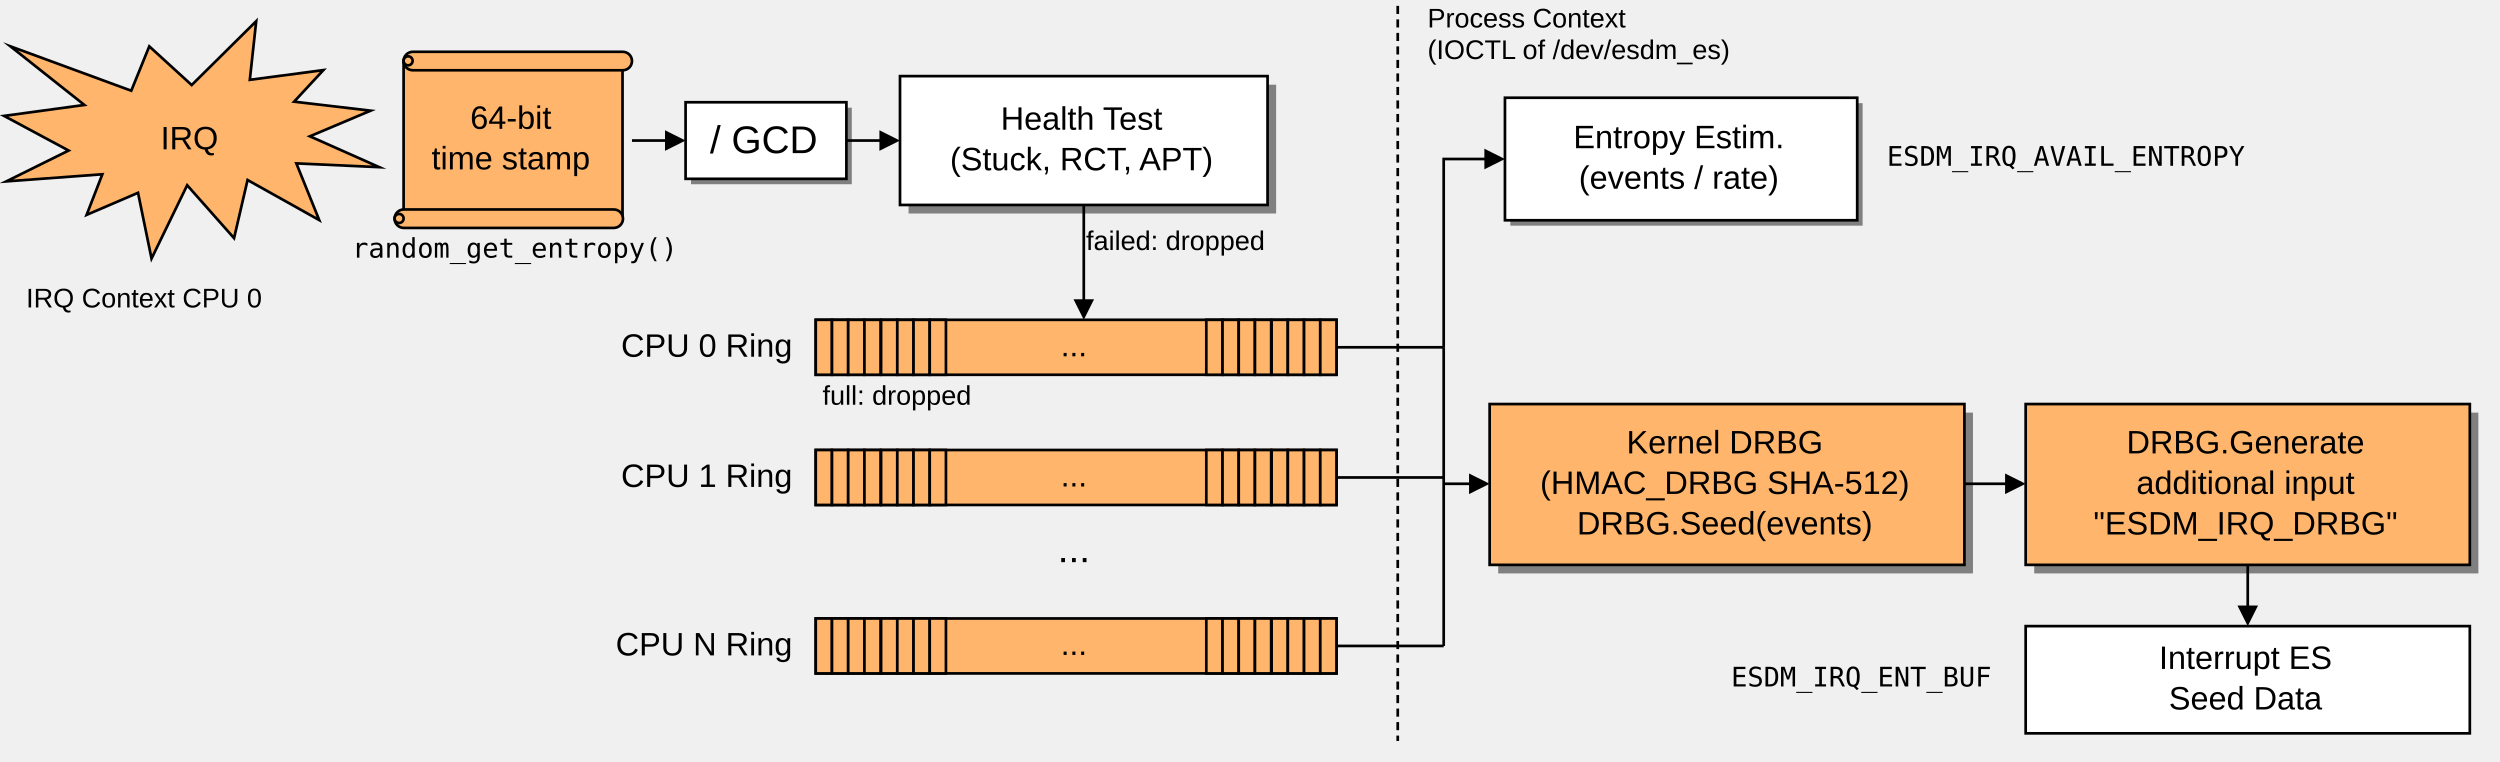
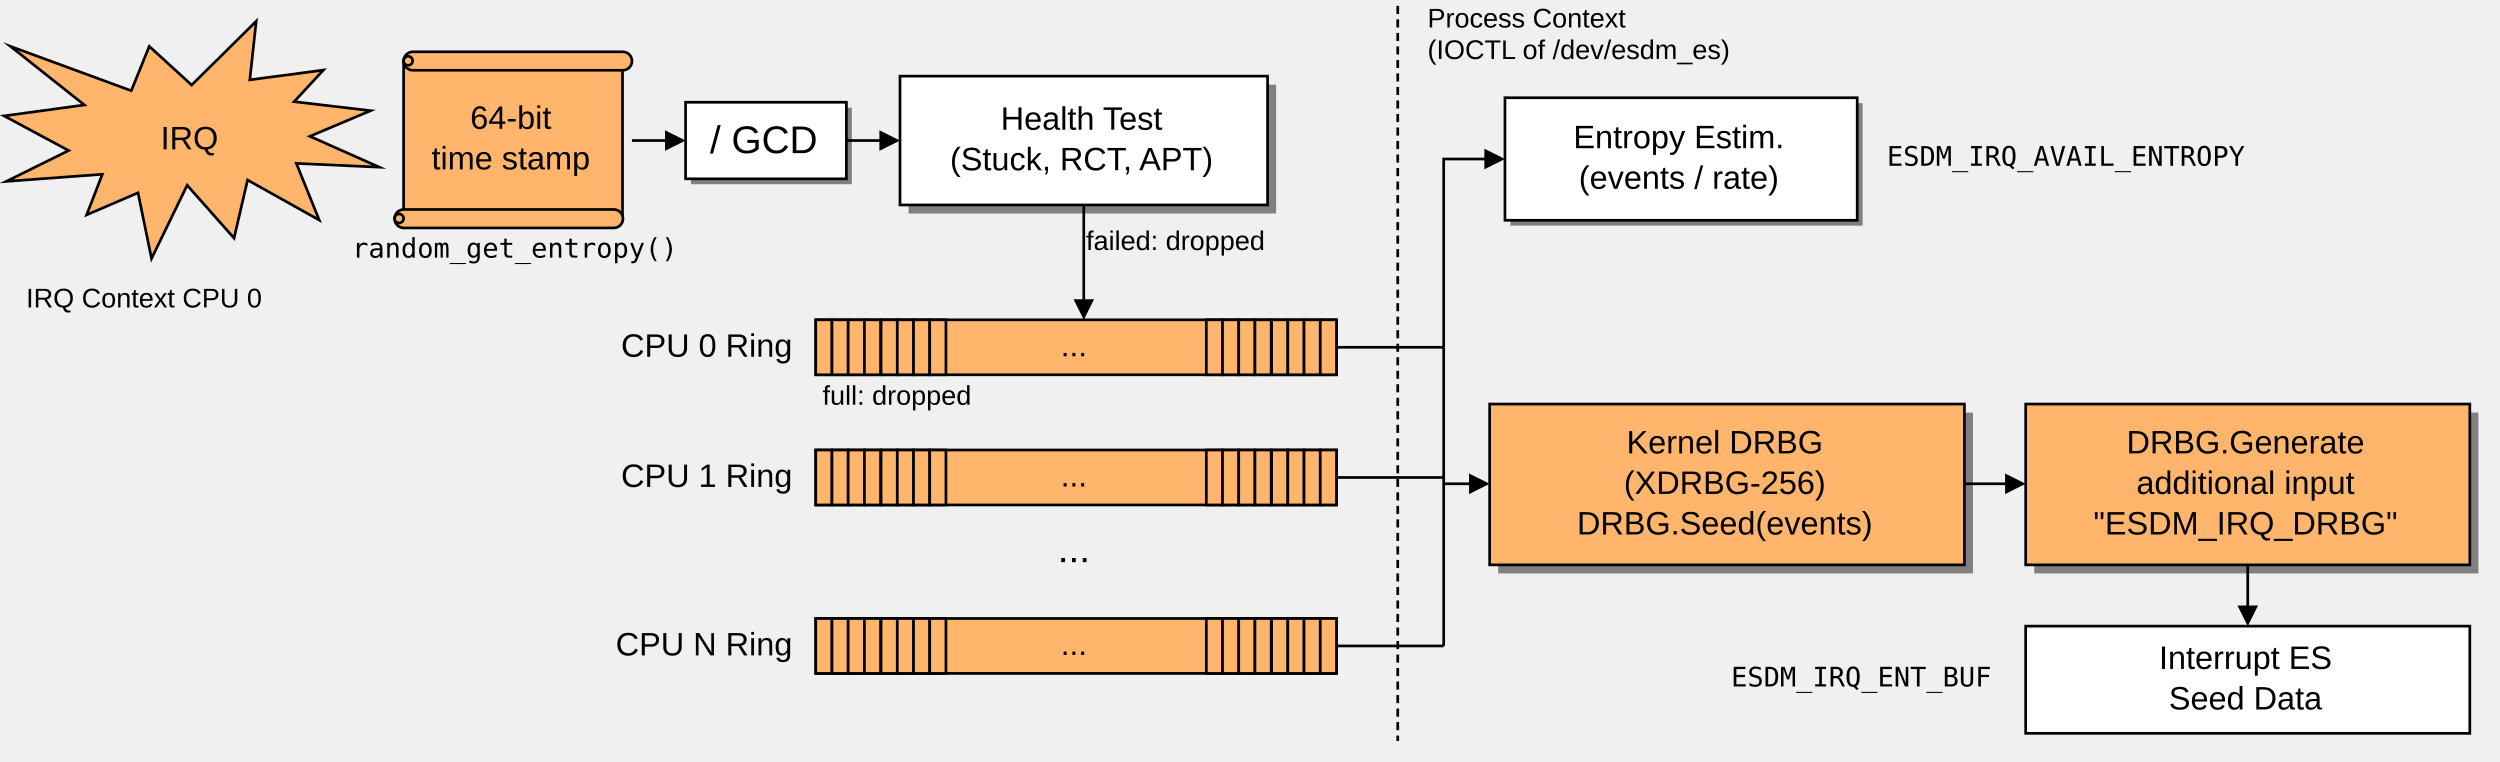
<svg xmlns="http://www.w3.org/2000/svg" style="background: transparent; background-color: transparent; color-scheme: light;" version="1.1" width="555px" height="169px" viewBox="0 0 555 169">
  <defs />
  <g>
    <g data-cell-id="0">
      <g data-cell-id="1">
        <g data-cell-id="c1">
          <g transform="translate(0.5,0.5)">
            <path d="M 42.05 18.38 L 56.38 4.2 L 54.96 17.22 L 71.29 15.06 L 64.79 22.07 L 81.78 24.07 L 68.29 29.76 L 83.7 36.61 L 65.29 35.77 L 70.37 48.36 L 54.46 39.46 L 51.46 52.37 L 41.05 40.62 L 33.14 56.9 L 30.14 42.3 L 18.73 47.2 L 22.22 38.19 L 0.9 39.77 L 14.73 32.92 L 0.4 25.23 L 18.23 22.8 L 1.82 9.79 L 28.64 19.64 L 32.64 9.79 Z" fill="#ffb66c" stroke="#000000" stroke-width="0.6" stroke-miterlimit="10" pointer-events="all" style="fill: rgb(255, 182, 108); stroke: rgb(0, 0, 0);" />
          </g>
          <g>
            <g fill="#000000" font-family="'Liberation Sans'" text-anchor="middle" font-size="7.2px" style="fill: rgb(0, 0, 0);">
              <text x="42.05" y="33.15">IRQ</text>
            </g>
          </g>
        </g>
        <g data-cell-id="c2">
          <g transform="translate(0.5,0.5)">
            <rect x="89.1" y="13" width="48.6" height="35" fill="#ffb66c" stroke="#000000" stroke-width="0.6" pointer-events="all" style="fill: rgb(255, 182, 108); stroke: rgb(0, 0, 0);" />
          </g>
          <g>
            <g fill="#000000" font-family="'Liberation Sans'" text-anchor="middle" font-size="7.2px" style="fill: rgb(0, 0, 0);">
              <text x="113.4" y="28.6">64-bit</text>
              <text x="113.4" y="37.6">time stamp</text>
            </g>
          </g>
        </g>
        <g data-cell-id="c3">
          <g transform="translate(0.5,0.5)">
            <rect x="89.1" y="11" width="50.7" height="4.1" rx="2.05" ry="2.05" fill="#ffb66c" stroke="#000000" stroke-width="0.6" pointer-events="all" style="fill: rgb(255, 182, 108); stroke: rgb(0, 0, 0);" />
          </g>
        </g>
        <g data-cell-id="c4">
          <g transform="translate(0.5,0.5)">
            <rect x="87.1" y="46" width="50.7" height="4.1" rx="2.05" ry="2.05" fill="#ffb66c" stroke="#000000" stroke-width="0.6" pointer-events="all" style="fill: rgb(255, 182, 108); stroke: rgb(0, 0, 0);" />
          </g>
        </g>
        <g data-cell-id="c5">
          <g transform="translate(0.5,0.5)">
            <ellipse cx="90.1" cy="13" rx="1" ry="1" fill="#ffb66c" stroke="#000000" stroke-width="0.6" pointer-events="all" style="fill: rgb(255, 182, 108); stroke: rgb(0, 0, 0);" />
          </g>
        </g>
        <g data-cell-id="c6">
          <g transform="translate(0.5,0.5)">
            <ellipse cx="88.1" cy="48" rx="1" ry="1" fill="#ffb66c" stroke="#000000" stroke-width="0.6" pointer-events="all" style="fill: rgb(255, 182, 108); stroke: rgb(0, 0, 0);" />
          </g>
        </g>
        <g data-cell-id="c7">
          <g>
            <rect x="78.6" y="51.1" width="71.4" height="8.2" fill="none" stroke="none" pointer-events="all" />
          </g>
          <g>
            <g fill="#000000" font-family="'DejaVu Sans Mono'" text-anchor="middle" font-size="6px" style="fill: rgb(0, 0, 0);">
              <text x="114.3" y="57.2">random_get_entropy()</text>
            </g>
          </g>
        </g>
        <g data-cell-id="c8">
          <g transform="translate(0.5,0.5)">
            <path d="M 139.8 30.7 L 147.43 30.7" fill="none" stroke="#000000" stroke-width="0.6" stroke-miterlimit="10" pointer-events="stroke" style="stroke: rgb(0, 0, 0);" />
            <path d="M 151.03 30.7 L 147.43 32.5 L 147.43 28.9 Z" fill="#000000" stroke="#000000" stroke-width="0.6" stroke-miterlimit="10" pointer-events="all" style="fill: rgb(0, 0, 0); stroke: rgb(0, 0, 0);" />
          </g>
        </g>
        <g data-cell-id="c9">
          <g>
            <rect x="153.4" y="23.9" width="35.7" height="17" fill="#808080" stroke="none" pointer-events="all" style="fill: rgb(128, 128, 128);" />
          </g>
        </g>
        <g data-cell-id="c10">
          <g transform="translate(0.5,0.5)">
            <rect x="151.7" y="22.2" width="35.7" height="17" fill="#ffffff" stroke="#000000" stroke-width="0.6" pointer-events="all" style="fill: rgb(255, 255, 255); stroke: rgb(0, 0, 0);" />
          </g>
          <g>
            <g fill="#000000" font-family="'Liberation Sans'" text-anchor="middle" font-size="8.6px" style="fill: rgb(0, 0, 0);">
              <text x="169.55" y="34">/ GCD</text>
            </g>
          </g>
        </g>
        <g data-cell-id="c11">
          <g transform="translate(0.5,0.5)">
            <path d="M 187.4 30.7 L 195.03 30.7" fill="none" stroke="#000000" stroke-width="0.6" stroke-miterlimit="10" pointer-events="stroke" style="stroke: rgb(0, 0, 0);" />
            <path d="M 198.63 30.7 L 195.03 32.5 L 195.03 28.9 Z" fill="#000000" stroke="#000000" stroke-width="0.6" stroke-miterlimit="10" pointer-events="all" style="fill: rgb(0, 0, 0); stroke: rgb(0, 0, 0);" />
          </g>
        </g>
        <g data-cell-id="c12">
          <g>
            <rect x="201.7" y="18.8" width="81.6" height="28.6" fill="#808080" stroke="none" pointer-events="all" style="fill: rgb(128, 128, 128);" />
          </g>
        </g>
        <g data-cell-id="c13">
          <g transform="translate(0.5,0.5)">
            <rect x="199.3" y="16.4" width="81.6" height="28.6" fill="#ffffff" stroke="#000000" stroke-width="0.6" pointer-events="all" style="fill: rgb(255, 255, 255); stroke: rgb(0, 0, 0);" />
          </g>
          <g>
            <g fill="#000000" font-family="'Liberation Sans'" text-anchor="middle" font-size="7.2px" style="fill: rgb(0, 0, 0);">
              <text x="240.1" y="28.8">Health Test</text>
              <text x="240.1" y="37.8">(Stuck, RCT, APT)</text>
            </g>
          </g>
        </g>
        <g data-cell-id="c14">
          <g transform="translate(0.5,0.5)">
            <path d="M 240.1 45 L 240.1 66.23" fill="none" stroke="#000000" stroke-width="0.6" stroke-miterlimit="10" pointer-events="stroke" style="stroke: rgb(0, 0, 0);" />
            <path d="M 240.1 69.83 L 238.3 66.23 L 241.9 66.23 Z" fill="#000000" stroke="#000000" stroke-width="0.6" stroke-miterlimit="10" pointer-events="all" style="fill: rgb(0, 0, 0); stroke: rgb(0, 0, 0);" />
          </g>
        </g>
        <g data-cell-id="c15">
          <g>
            <rect x="239.1" y="48.4" width="57.1" height="10.2" fill="none" stroke="none" pointer-events="all" />
          </g>
          <g>
            <g fill="#000000" font-family="'Liberation Sans'" text-anchor="start" font-size="6px" style="fill: rgb(0, 0, 0);">
              <text x="241.1" y="55.5">failed: dropped</text>
            </g>
          </g>
        </g>
        <g data-cell-id="c16">
          <g transform="translate(0.5,0.5)">
            <rect x="180.6" y="70.5" width="115.6" height="12.2" fill="#ffb66c" stroke="#000000" stroke-width="0.6" pointer-events="all" style="fill: rgb(255, 182, 108); stroke: rgb(0, 0, 0);" />
          </g>
        </g>
        <g data-cell-id="c17">
          <g transform="translate(0.5,0.5)">
            <rect x="180.6" y="70.5" width="3.6" height="12.2" fill="#ffb66c" stroke="#000000" stroke-width="0.6" pointer-events="all" style="fill: rgb(255, 182, 108); stroke: rgb(0, 0, 0);" />
          </g>
        </g>
        <g data-cell-id="c18">
          <g transform="translate(0.5,0.5)">
            <rect x="267.3" y="70.5" width="3.6" height="12.2" fill="#ffb66c" stroke="#000000" stroke-width="0.6" pointer-events="all" style="fill: rgb(255, 182, 108); stroke: rgb(0, 0, 0);" />
          </g>
        </g>
        <g data-cell-id="c19">
          <g transform="translate(0.5,0.5)">
            <rect x="184.2" y="70.5" width="3.6" height="12.2" fill="#ffb66c" stroke="#000000" stroke-width="0.6" pointer-events="all" style="fill: rgb(255, 182, 108); stroke: rgb(0, 0, 0);" />
          </g>
        </g>
        <g data-cell-id="c20">
          <g transform="translate(0.5,0.5)">
            <rect x="270.9" y="70.5" width="3.6" height="12.2" fill="#ffb66c" stroke="#000000" stroke-width="0.6" pointer-events="all" style="fill: rgb(255, 182, 108); stroke: rgb(0, 0, 0);" />
          </g>
        </g>
        <g data-cell-id="c21">
          <g transform="translate(0.5,0.5)">
            <rect x="187.8" y="70.5" width="3.6" height="12.2" fill="#ffb66c" stroke="#000000" stroke-width="0.6" pointer-events="all" style="fill: rgb(255, 182, 108); stroke: rgb(0, 0, 0);" />
          </g>
        </g>
        <g data-cell-id="c22">
          <g transform="translate(0.5,0.5)">
            <rect x="274.5" y="70.5" width="3.6" height="12.2" fill="#ffb66c" stroke="#000000" stroke-width="0.6" pointer-events="all" style="fill: rgb(255, 182, 108); stroke: rgb(0, 0, 0);" />
          </g>
        </g>
        <g data-cell-id="c23">
          <g transform="translate(0.5,0.5)">
            <rect x="191.4" y="70.5" width="3.6" height="12.2" fill="#ffb66c" stroke="#000000" stroke-width="0.6" pointer-events="all" style="fill: rgb(255, 182, 108); stroke: rgb(0, 0, 0);" />
          </g>
        </g>
        <g data-cell-id="c24">
          <g transform="translate(0.5,0.5)">
            <rect x="278.1" y="70.5" width="3.6" height="12.2" fill="#ffb66c" stroke="#000000" stroke-width="0.6" pointer-events="all" style="fill: rgb(255, 182, 108); stroke: rgb(0, 0, 0);" />
          </g>
        </g>
        <g data-cell-id="c25">
          <g transform="translate(0.5,0.5)">
            <rect x="195.1" y="70.5" width="3.6" height="12.2" fill="#ffb66c" stroke="#000000" stroke-width="0.6" pointer-events="all" style="fill: rgb(255, 182, 108); stroke: rgb(0, 0, 0);" />
          </g>
        </g>
        <g data-cell-id="c26">
          <g transform="translate(0.5,0.5)">
            <rect x="281.8" y="70.5" width="3.6" height="12.2" fill="#ffb66c" stroke="#000000" stroke-width="0.6" pointer-events="all" style="fill: rgb(255, 182, 108); stroke: rgb(0, 0, 0);" />
          </g>
        </g>
        <g data-cell-id="c27">
          <g transform="translate(0.5,0.5)">
            <rect x="198.7" y="70.5" width="3.6" height="12.2" fill="#ffb66c" stroke="#000000" stroke-width="0.6" pointer-events="all" style="fill: rgb(255, 182, 108); stroke: rgb(0, 0, 0);" />
          </g>
        </g>
        <g data-cell-id="c28">
          <g transform="translate(0.5,0.5)">
            <rect x="285.4" y="70.5" width="3.6" height="12.2" fill="#ffb66c" stroke="#000000" stroke-width="0.6" pointer-events="all" style="fill: rgb(255, 182, 108); stroke: rgb(0, 0, 0);" />
          </g>
        </g>
        <g data-cell-id="c29">
          <g transform="translate(0.5,0.5)">
            <rect x="202.3" y="70.5" width="3.6" height="12.2" fill="#ffb66c" stroke="#000000" stroke-width="0.6" pointer-events="all" style="fill: rgb(255, 182, 108); stroke: rgb(0, 0, 0);" />
          </g>
        </g>
        <g data-cell-id="c30">
          <g transform="translate(0.5,0.5)">
            <rect x="289" y="70.5" width="3.6" height="12.2" fill="#ffb66c" stroke="#000000" stroke-width="0.6" pointer-events="all" style="fill: rgb(255, 182, 108); stroke: rgb(0, 0, 0);" />
          </g>
        </g>
        <g data-cell-id="c31">
          <g transform="translate(0.5,0.5)">
            <rect x="205.9" y="70.5" width="3.6" height="12.2" fill="#ffb66c" stroke="#000000" stroke-width="0.6" pointer-events="all" style="fill: rgb(255, 182, 108); stroke: rgb(0, 0, 0);" />
          </g>
        </g>
        <g data-cell-id="c32">
          <g transform="translate(0.5,0.5)">
            <rect x="292.6" y="70.5" width="3.6" height="12.2" fill="#ffb66c" stroke="#000000" stroke-width="0.6" pointer-events="all" style="fill: rgb(255, 182, 108); stroke: rgb(0, 0, 0);" />
          </g>
        </g>
        <g data-cell-id="c33">
          <g>
            <rect x="209.5" y="70.5" width="57.8" height="12.2" fill="none" stroke="none" pointer-events="all" />
          </g>
          <g>
            <g fill="#000000" font-family="'Liberation Sans'" text-anchor="middle" font-size="7px" style="fill: rgb(0, 0, 0);">
              <text x="238.4" y="79.1">...</text>
            </g>
          </g>
        </g>
        <g data-cell-id="c34">
          <g>
            <rect x="126.2" y="70.5" width="51.7" height="12.2" fill="none" stroke="none" pointer-events="all" />
          </g>
          <g>
            <g fill="#000000" font-family="'Liberation Sans'" text-anchor="end" font-size="7.2px" style="fill: rgb(0, 0, 0);">
              <text x="175.9" y="79.2">CPU 0 Ring</text>
            </g>
          </g>
        </g>
        <g data-cell-id="c35">
          <g transform="translate(0.5,0.5)">
            <rect x="180.6" y="99.4" width="115.6" height="12.2" fill="#ffb66c" stroke="#000000" stroke-width="0.6" pointer-events="all" style="fill: rgb(255, 182, 108); stroke: rgb(0, 0, 0);" />
          </g>
        </g>
        <g data-cell-id="c36">
          <g transform="translate(0.5,0.5)">
            <rect x="180.6" y="99.4" width="3.6" height="12.2" fill="#ffb66c" stroke="#000000" stroke-width="0.6" pointer-events="all" style="fill: rgb(255, 182, 108); stroke: rgb(0, 0, 0);" />
          </g>
        </g>
        <g data-cell-id="c37">
          <g transform="translate(0.5,0.5)">
            <rect x="267.3" y="99.4" width="3.6" height="12.2" fill="#ffb66c" stroke="#000000" stroke-width="0.6" pointer-events="all" style="fill: rgb(255, 182, 108); stroke: rgb(0, 0, 0);" />
          </g>
        </g>
        <g data-cell-id="c38">
          <g transform="translate(0.5,0.5)">
            <rect x="184.2" y="99.4" width="3.6" height="12.2" fill="#ffb66c" stroke="#000000" stroke-width="0.6" pointer-events="all" style="fill: rgb(255, 182, 108); stroke: rgb(0, 0, 0);" />
          </g>
        </g>
        <g data-cell-id="c39">
          <g transform="translate(0.5,0.5)">
            <rect x="270.9" y="99.4" width="3.6" height="12.2" fill="#ffb66c" stroke="#000000" stroke-width="0.6" pointer-events="all" style="fill: rgb(255, 182, 108); stroke: rgb(0, 0, 0);" />
          </g>
        </g>
        <g data-cell-id="c40">
          <g transform="translate(0.5,0.5)">
            <rect x="187.8" y="99.4" width="3.6" height="12.2" fill="#ffb66c" stroke="#000000" stroke-width="0.6" pointer-events="all" style="fill: rgb(255, 182, 108); stroke: rgb(0, 0, 0);" />
          </g>
        </g>
        <g data-cell-id="c41">
          <g transform="translate(0.5,0.5)">
            <rect x="274.5" y="99.4" width="3.6" height="12.2" fill="#ffb66c" stroke="#000000" stroke-width="0.6" pointer-events="all" style="fill: rgb(255, 182, 108); stroke: rgb(0, 0, 0);" />
          </g>
        </g>
        <g data-cell-id="c42">
          <g transform="translate(0.5,0.5)">
            <rect x="191.4" y="99.4" width="3.6" height="12.2" fill="#ffb66c" stroke="#000000" stroke-width="0.6" pointer-events="all" style="fill: rgb(255, 182, 108); stroke: rgb(0, 0, 0);" />
          </g>
        </g>
        <g data-cell-id="c43">
          <g transform="translate(0.5,0.5)">
            <rect x="278.1" y="99.4" width="3.6" height="12.2" fill="#ffb66c" stroke="#000000" stroke-width="0.6" pointer-events="all" style="fill: rgb(255, 182, 108); stroke: rgb(0, 0, 0);" />
          </g>
        </g>
        <g data-cell-id="c44">
          <g transform="translate(0.5,0.5)">
            <rect x="195.1" y="99.4" width="3.6" height="12.2" fill="#ffb66c" stroke="#000000" stroke-width="0.6" pointer-events="all" style="fill: rgb(255, 182, 108); stroke: rgb(0, 0, 0);" />
          </g>
        </g>
        <g data-cell-id="c45">
          <g transform="translate(0.5,0.5)">
            <rect x="281.8" y="99.4" width="3.6" height="12.2" fill="#ffb66c" stroke="#000000" stroke-width="0.6" pointer-events="all" style="fill: rgb(255, 182, 108); stroke: rgb(0, 0, 0);" />
          </g>
        </g>
        <g data-cell-id="c46">
          <g transform="translate(0.5,0.5)">
            <rect x="198.7" y="99.4" width="3.6" height="12.2" fill="#ffb66c" stroke="#000000" stroke-width="0.6" pointer-events="all" style="fill: rgb(255, 182, 108); stroke: rgb(0, 0, 0);" />
          </g>
        </g>
        <g data-cell-id="c47">
          <g transform="translate(0.5,0.5)">
            <rect x="285.4" y="99.4" width="3.6" height="12.2" fill="#ffb66c" stroke="#000000" stroke-width="0.6" pointer-events="all" style="fill: rgb(255, 182, 108); stroke: rgb(0, 0, 0);" />
          </g>
        </g>
        <g data-cell-id="c48">
          <g transform="translate(0.5,0.5)">
            <rect x="202.3" y="99.4" width="3.6" height="12.2" fill="#ffb66c" stroke="#000000" stroke-width="0.6" pointer-events="all" style="fill: rgb(255, 182, 108); stroke: rgb(0, 0, 0);" />
          </g>
        </g>
        <g data-cell-id="c49">
          <g transform="translate(0.5,0.5)">
            <rect x="289" y="99.4" width="3.6" height="12.2" fill="#ffb66c" stroke="#000000" stroke-width="0.6" pointer-events="all" style="fill: rgb(255, 182, 108); stroke: rgb(0, 0, 0);" />
          </g>
        </g>
        <g data-cell-id="c50">
          <g transform="translate(0.5,0.5)">
            <rect x="205.9" y="99.4" width="3.6" height="12.2" fill="#ffb66c" stroke="#000000" stroke-width="0.6" pointer-events="all" style="fill: rgb(255, 182, 108); stroke: rgb(0, 0, 0);" />
          </g>
        </g>
        <g data-cell-id="c51">
          <g transform="translate(0.5,0.5)">
            <rect x="292.6" y="99.4" width="3.6" height="12.2" fill="#ffb66c" stroke="#000000" stroke-width="0.6" pointer-events="all" style="fill: rgb(255, 182, 108); stroke: rgb(0, 0, 0);" />
          </g>
        </g>
        <g data-cell-id="c52">
          <g>
            <rect x="209.5" y="99.4" width="57.8" height="12.2" fill="none" stroke="none" pointer-events="all" />
          </g>
          <g>
            <g fill="#000000" font-family="'Liberation Sans'" text-anchor="middle" font-size="7px" style="fill: rgb(0, 0, 0);">
              <text x="238.4" y="108">...</text>
            </g>
          </g>
        </g>
        <g data-cell-id="c53">
          <g>
            <rect x="126.2" y="99.4" width="51.7" height="12.2" fill="none" stroke="none" pointer-events="all" />
          </g>
          <g>
            <g fill="#000000" font-family="'Liberation Sans'" text-anchor="end" font-size="7.2px" style="fill: rgb(0, 0, 0);">
              <text x="175.9" y="108.1">CPU 1 Ring</text>
            </g>
          </g>
        </g>
        <g data-cell-id="c54">
          <g transform="translate(0.5,0.5)">
            <rect x="180.6" y="136.8" width="115.6" height="12.2" fill="#ffb66c" stroke="#000000" stroke-width="0.6" pointer-events="all" style="fill: rgb(255, 182, 108); stroke: rgb(0, 0, 0);" />
          </g>
        </g>
        <g data-cell-id="c55">
          <g transform="translate(0.5,0.5)">
            <rect x="180.6" y="136.8" width="3.6" height="12.2" fill="#ffb66c" stroke="#000000" stroke-width="0.6" pointer-events="all" style="fill: rgb(255, 182, 108); stroke: rgb(0, 0, 0);" />
          </g>
        </g>
        <g data-cell-id="c56">
          <g transform="translate(0.5,0.5)">
            <rect x="267.3" y="136.8" width="3.6" height="12.2" fill="#ffb66c" stroke="#000000" stroke-width="0.6" pointer-events="all" style="fill: rgb(255, 182, 108); stroke: rgb(0, 0, 0);" />
          </g>
        </g>
        <g data-cell-id="c57">
          <g transform="translate(0.5,0.5)">
            <rect x="184.2" y="136.8" width="3.6" height="12.2" fill="#ffb66c" stroke="#000000" stroke-width="0.6" pointer-events="all" style="fill: rgb(255, 182, 108); stroke: rgb(0, 0, 0);" />
          </g>
        </g>
        <g data-cell-id="c58">
          <g transform="translate(0.5,0.5)">
            <rect x="270.9" y="136.8" width="3.6" height="12.2" fill="#ffb66c" stroke="#000000" stroke-width="0.6" pointer-events="all" style="fill: rgb(255, 182, 108); stroke: rgb(0, 0, 0);" />
          </g>
        </g>
        <g data-cell-id="c59">
          <g transform="translate(0.5,0.5)">
            <rect x="187.8" y="136.8" width="3.6" height="12.2" fill="#ffb66c" stroke="#000000" stroke-width="0.6" pointer-events="all" style="fill: rgb(255, 182, 108); stroke: rgb(0, 0, 0);" />
          </g>
        </g>
        <g data-cell-id="c60">
          <g transform="translate(0.5,0.5)">
            <rect x="274.5" y="136.8" width="3.6" height="12.2" fill="#ffb66c" stroke="#000000" stroke-width="0.6" pointer-events="all" style="fill: rgb(255, 182, 108); stroke: rgb(0, 0, 0);" />
          </g>
        </g>
        <g data-cell-id="c61">
          <g transform="translate(0.5,0.5)">
            <rect x="191.4" y="136.8" width="3.6" height="12.2" fill="#ffb66c" stroke="#000000" stroke-width="0.6" pointer-events="all" style="fill: rgb(255, 182, 108); stroke: rgb(0, 0, 0);" />
          </g>
        </g>
        <g data-cell-id="c62">
          <g transform="translate(0.5,0.5)">
            <rect x="278.1" y="136.8" width="3.6" height="12.2" fill="#ffb66c" stroke="#000000" stroke-width="0.6" pointer-events="all" style="fill: rgb(255, 182, 108); stroke: rgb(0, 0, 0);" />
          </g>
        </g>
        <g data-cell-id="c63">
          <g transform="translate(0.5,0.5)">
            <rect x="195.1" y="136.8" width="3.6" height="12.2" fill="#ffb66c" stroke="#000000" stroke-width="0.6" pointer-events="all" style="fill: rgb(255, 182, 108); stroke: rgb(0, 0, 0);" />
          </g>
        </g>
        <g data-cell-id="c64">
          <g transform="translate(0.5,0.5)">
            <rect x="281.8" y="136.8" width="3.6" height="12.2" fill="#ffb66c" stroke="#000000" stroke-width="0.6" pointer-events="all" style="fill: rgb(255, 182, 108); stroke: rgb(0, 0, 0);" />
          </g>
        </g>
        <g data-cell-id="c65">
          <g transform="translate(0.5,0.5)">
            <rect x="198.7" y="136.8" width="3.6" height="12.2" fill="#ffb66c" stroke="#000000" stroke-width="0.6" pointer-events="all" style="fill: rgb(255, 182, 108); stroke: rgb(0, 0, 0);" />
          </g>
        </g>
        <g data-cell-id="c66">
          <g transform="translate(0.5,0.5)">
            <rect x="285.4" y="136.8" width="3.6" height="12.2" fill="#ffb66c" stroke="#000000" stroke-width="0.6" pointer-events="all" style="fill: rgb(255, 182, 108); stroke: rgb(0, 0, 0);" />
          </g>
        </g>
        <g data-cell-id="c67">
          <g transform="translate(0.5,0.5)">
            <rect x="202.3" y="136.8" width="3.6" height="12.2" fill="#ffb66c" stroke="#000000" stroke-width="0.6" pointer-events="all" style="fill: rgb(255, 182, 108); stroke: rgb(0, 0, 0);" />
          </g>
        </g>
        <g data-cell-id="c68">
          <g transform="translate(0.5,0.5)">
            <rect x="289" y="136.8" width="3.6" height="12.2" fill="#ffb66c" stroke="#000000" stroke-width="0.6" pointer-events="all" style="fill: rgb(255, 182, 108); stroke: rgb(0, 0, 0);" />
          </g>
        </g>
        <g data-cell-id="c69">
          <g transform="translate(0.5,0.5)">
            <rect x="205.9" y="136.8" width="3.6" height="12.2" fill="#ffb66c" stroke="#000000" stroke-width="0.6" pointer-events="all" style="fill: rgb(255, 182, 108); stroke: rgb(0, 0, 0);" />
          </g>
        </g>
        <g data-cell-id="c70">
          <g transform="translate(0.5,0.5)">
            <rect x="292.6" y="136.8" width="3.6" height="12.2" fill="#ffb66c" stroke="#000000" stroke-width="0.6" pointer-events="all" style="fill: rgb(255, 182, 108); stroke: rgb(0, 0, 0);" />
          </g>
        </g>
        <g data-cell-id="c71">
          <g>
            <rect x="209.5" y="136.8" width="57.8" height="12.2" fill="none" stroke="none" pointer-events="all" />
          </g>
          <g>
            <g fill="#000000" font-family="'Liberation Sans'" text-anchor="middle" font-size="7px" style="fill: rgb(0, 0, 0);">
              <text x="238.4" y="145.4">...</text>
            </g>
          </g>
        </g>
        <g data-cell-id="c72">
          <g>
            <rect x="126.2" y="136.8" width="51.7" height="12.2" fill="none" stroke="none" pointer-events="all" />
          </g>
          <g>
            <g fill="#000000" font-family="'Liberation Sans'" text-anchor="end" font-size="7.2px" style="fill: rgb(0, 0, 0);">
              <text x="175.9" y="145.5">CPU N Ring</text>
            </g>
          </g>
        </g>
        <g data-cell-id="c73">
          <g>
            <rect x="228.2" y="114.7" width="20.4" height="13.6" fill="none" stroke="none" pointer-events="all" />
          </g>
          <g>
            <g fill="#000000" font-family="'Liberation Sans'" text-anchor="middle" font-size="8.6px" style="fill: rgb(0, 0, 0);">
              <text x="238.4" y="124.8">...</text>
            </g>
          </g>
        </g>
        <g data-cell-id="c74">
          <g>
            <rect x="180.6" y="83.1" width="115.6" height="9.5" fill="none" stroke="none" pointer-events="all" />
          </g>
          <g>
            <g fill="#000000" font-family="'Liberation Sans'" text-anchor="start" font-size="6px" style="fill: rgb(0, 0, 0);">
              <text x="182.6" y="89.85">full: dropped</text>
            </g>
          </g>
        </g>
        <g data-cell-id="c75">
          <g transform="translate(0.5,0.5)">
            <path d="M 309.8 0.8 L 309.8 164" fill="none" stroke="#000000" stroke-width="0.6" stroke-miterlimit="10" stroke-dasharray="1.8 1.2" pointer-events="stroke" style="stroke: rgb(0, 0, 0);" />
          </g>
        </g>
        <g data-cell-id="c76">
          <g>
            <rect x="3.8" y="62" width="115.6" height="8.5" fill="none" stroke="none" pointer-events="all" />
          </g>
          <g>
            <g fill="#000000" font-family="'Liberation Sans'" text-anchor="start" font-size="6px" style="fill: rgb(0, 0, 0);">
              <text x="5.8" y="68.25">IRQ Context CPU 0</text>
            </g>
          </g>
        </g>
        <g data-cell-id="c77">
          <g>
            <rect x="314.9" y="0.8" width="110.5" height="13.6" fill="none" stroke="none" pointer-events="all" />
          </g>
          <g>
            <g fill="#000000" font-family="'Liberation Sans'" text-anchor="start" font-size="6px" style="fill: rgb(0, 0, 0);">
              <text x="316.9" y="6.1">Process Context</text>
              <text x="316.9" y="13.1">(IOCTL of /dev/esdm_es)</text>
            </g>
          </g>
        </g>
        <g data-cell-id="c78">
          <g transform="translate(0.5,0.5)">
            <path d="M 296.2 76.6 L 320 76.6" fill="none" stroke="#000000" stroke-width="0.6" stroke-miterlimit="10" pointer-events="stroke" style="stroke: rgb(0, 0, 0);" />
          </g>
        </g>
        <g data-cell-id="c79">
          <g transform="translate(0.5,0.5)">
            <path d="M 296.2 105.5 L 320 105.5" fill="none" stroke="#000000" stroke-width="0.6" stroke-miterlimit="10" pointer-events="stroke" style="stroke: rgb(0, 0, 0);" />
          </g>
        </g>
        <g data-cell-id="c80">
          <g transform="translate(0.5,0.5)">
            <path d="M 296.2 142.9 L 320 142.9" fill="none" stroke="#000000" stroke-width="0.6" stroke-miterlimit="10" pointer-events="stroke" style="stroke: rgb(0, 0, 0);" />
          </g>
        </g>
        <g data-cell-id="c81">
          <g transform="translate(0.5,0.5)">
            <path d="M 320 76.6 L 320 142.9" fill="none" stroke="#000000" stroke-width="0.6" stroke-miterlimit="10" pointer-events="stroke" style="stroke: rgb(0, 0, 0);" />
          </g>
        </g>
        <g data-cell-id="c82">
          <g>
            <rect x="335.3" y="22.9" width="78.2" height="27.2" fill="#808080" stroke="none" pointer-events="all" style="fill: rgb(128, 128, 128);" />
          </g>
        </g>
        <g data-cell-id="c83">
          <g transform="translate(0.5,0.5)">
            <rect x="333.6" y="21.2" width="78.2" height="27.2" fill="#ffffff" stroke="#000000" stroke-width="0.6" pointer-events="all" style="fill: rgb(255, 255, 255); stroke: rgb(0, 0, 0);" />
          </g>
          <g>
            <g fill="#000000" font-family="'Liberation Sans'" text-anchor="middle" font-size="7.2px" style="fill: rgb(0, 0, 0);">
              <text x="372.7" y="32.9">Entropy Estim.</text>
              <text x="372.7" y="41.9">(events / rate)</text>
            </g>
          </g>
        </g>
        <g data-cell-id="c84">
          <g transform="translate(0.5,0.5)">
            <path d="M 320 76.6 L 320 34.8 L 329.33 34.8" fill="none" stroke="#000000" stroke-width="0.6" stroke-miterlimit="10" pointer-events="stroke" style="stroke: rgb(0, 0, 0);" />
            <path d="M 332.93 34.8 L 329.33 36.6 L 329.33 33 Z" fill="#000000" stroke="#000000" stroke-width="0.6" stroke-miterlimit="10" pointer-events="all" style="fill: rgb(0, 0, 0); stroke: rgb(0, 0, 0);" />
          </g>
        </g>
        <g data-cell-id="c85">
          <g>
            <rect x="416.9" y="28" width="124.1" height="13.6" fill="none" stroke="none" pointer-events="all" />
          </g>
          <g>
            <g fill="#000000" font-family="'DejaVu Sans Mono'" text-anchor="start" font-size="6px" style="fill: rgb(0, 0, 0);">
              <text x="418.9" y="36.8">ESDM_IRQ_AVAIL_ENTROPY</text>
            </g>
          </g>
        </g>
        <g data-cell-id="c86">
          <g>
            <rect x="332.6" y="91.6" width="105.4" height="35.7" fill="#808080" stroke="none" pointer-events="all" style="fill: rgb(128, 128, 128);" />
          </g>
        </g>
        <g data-cell-id="c87">
          <g transform="translate(0.5,0.5)">
            <rect x="330.2" y="89.2" width="105.4" height="35.7" fill="#ffb66c" stroke="#000000" stroke-width="0.6" pointer-events="all" style="fill: rgb(255, 182, 108); stroke: rgb(0, 0, 0);" />
          </g>
          <g>
            <g fill="#000000" font-family="'Liberation Sans'" text-anchor="middle" font-size="7.2px" style="fill: rgb(0, 0, 0);">
              <text x="382.9" y="100.65">Kernel DRBG</text>
-               <text x="382.9" y="109.65">(HMAC_DRBG SHA-512)</text>
+               <text x="382.9" y="109.65">(XDRBG-256)</text>
              <text x="382.9" y="118.65">DRBG.Seed(events)</text>
            </g>
          </g>
        </g>
        <g data-cell-id="c88">
          <g transform="translate(0.5,0.5)">
            <path d="M 320 106.9 L 325.93 106.9" fill="none" stroke="#000000" stroke-width="0.6" stroke-miterlimit="10" pointer-events="stroke" style="stroke: rgb(0, 0, 0);" />
            <path d="M 329.53 106.9 L 325.93 108.7 L 325.93 105.1 Z" fill="#000000" stroke="#000000" stroke-width="0.6" stroke-miterlimit="10" pointer-events="all" style="fill: rgb(0, 0, 0); stroke: rgb(0, 0, 0);" />
          </g>
        </g>
        <g data-cell-id="c89">
          <g>
            <rect x="451.6" y="91.6" width="98.6" height="35.7" fill="#808080" stroke="none" pointer-events="all" style="fill: rgb(128, 128, 128);" />
          </g>
        </g>
        <g data-cell-id="c90">
          <g transform="translate(0.5,0.5)">
            <rect x="449.2" y="89.2" width="98.6" height="35.7" fill="#ffb66c" stroke="#000000" stroke-width="0.6" pointer-events="all" style="fill: rgb(255, 182, 108); stroke: rgb(0, 0, 0);" />
          </g>
          <g>
            <g fill="#000000" font-family="'Liberation Sans'" text-anchor="middle" font-size="7.2px" style="fill: rgb(0, 0, 0);">
              <text x="498.5" y="100.65">DRBG.Generate</text>
              <text x="498.5" y="109.65">additional input</text>
              <text x="498.5" y="118.65">"ESDM_IRQ_DRBG"</text>
            </g>
          </g>
        </g>
        <g data-cell-id="c91">
          <g transform="translate(0.5,0.5)">
            <path d="M 435.6 106.9 L 444.93 106.9" fill="none" stroke="#000000" stroke-width="0.6" stroke-miterlimit="10" pointer-events="stroke" style="stroke: rgb(0, 0, 0);" />
            <path d="M 448.53 106.9 L 444.93 108.7 L 444.93 105.1 Z" fill="#000000" stroke="#000000" stroke-width="0.6" stroke-miterlimit="10" pointer-events="all" style="fill: rgb(0, 0, 0); stroke: rgb(0, 0, 0);" />
          </g>
        </g>
        <g data-cell-id="c92">
          <g transform="translate(0.5,0.5)">
            <rect x="449.2" y="138.5" width="98.6" height="23.8" fill="#ffffff" stroke="#000000" stroke-width="0.6" pointer-events="all" style="fill: rgb(255, 255, 255); stroke: rgb(0, 0, 0);" />
          </g>
          <g>
            <g fill="#000000" font-family="'Liberation Sans'" text-anchor="middle" font-size="7.2px" style="fill: rgb(0, 0, 0);">
              <text x="498.5" y="148.5">Interrupt ES</text>
              <text x="498.5" y="157.5">Seed Data</text>
            </g>
          </g>
        </g>
        <g data-cell-id="c93">
          <g transform="translate(0.5,0.5)">
            <path d="M 498.5 124.9 L 498.5 134.23" fill="none" stroke="#000000" stroke-width="0.6" stroke-miterlimit="10" pointer-events="stroke" style="stroke: rgb(0, 0, 0);" />
            <path d="M 498.5 137.83 L 496.7 134.23 L 500.3 134.23 Z" fill="#000000" stroke="#000000" stroke-width="0.6" stroke-miterlimit="10" pointer-events="all" style="fill: rgb(0, 0, 0); stroke: rgb(0, 0, 0);" />
          </g>
        </g>
        <g data-cell-id="c94">
          <g>
            <rect x="333.6" y="145.3" width="110.5" height="10.2" fill="none" stroke="none" pointer-events="all" />
          </g>
          <g>
            <g fill="#000000" font-family="'DejaVu Sans Mono'" text-anchor="end" font-size="6px" style="fill: rgb(0, 0, 0);">
              <text x="442.1" y="152.4">ESDM_IRQ_ENT_BUF</text>
            </g>
          </g>
        </g>
      </g>
    </g>
  </g>
</svg>
